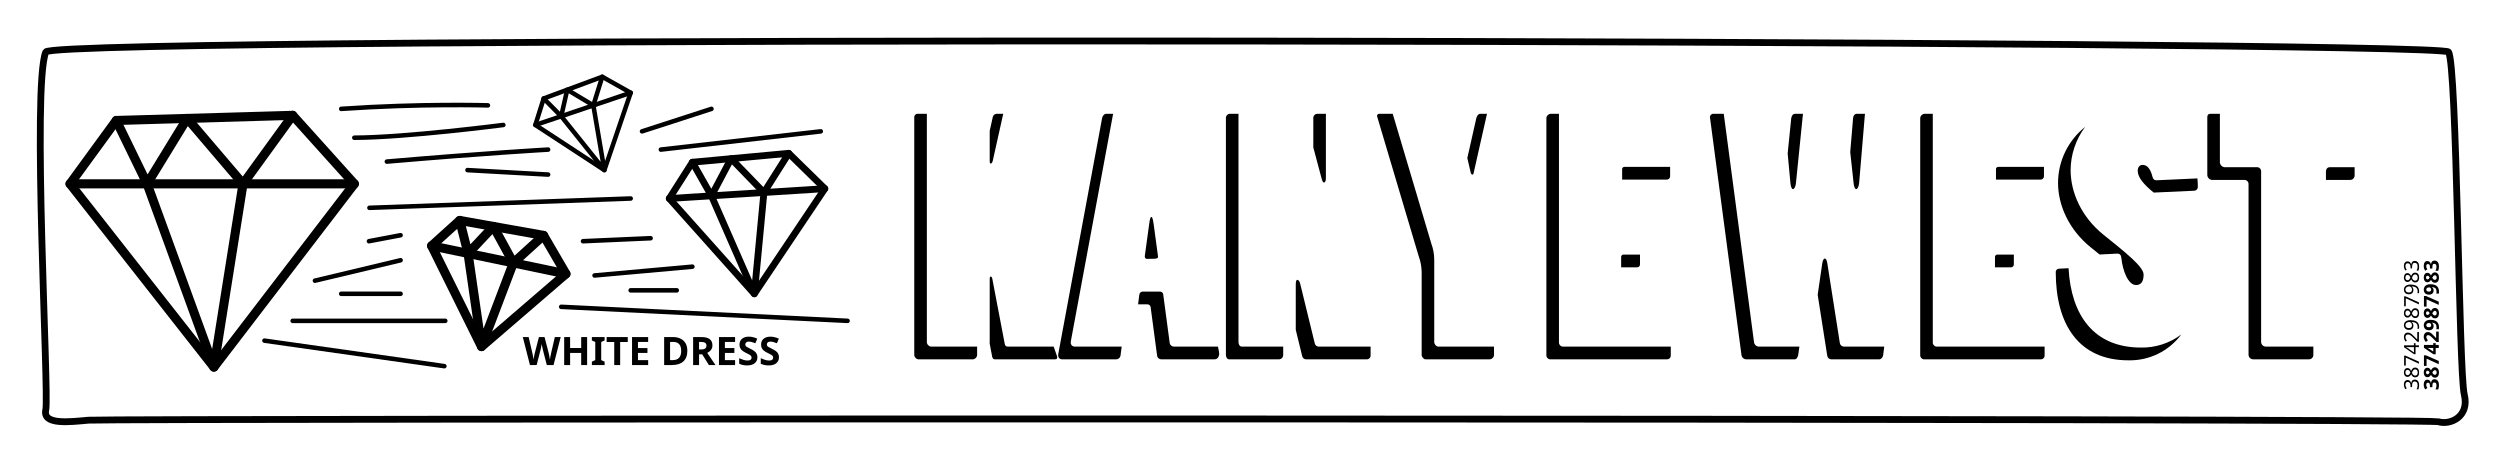
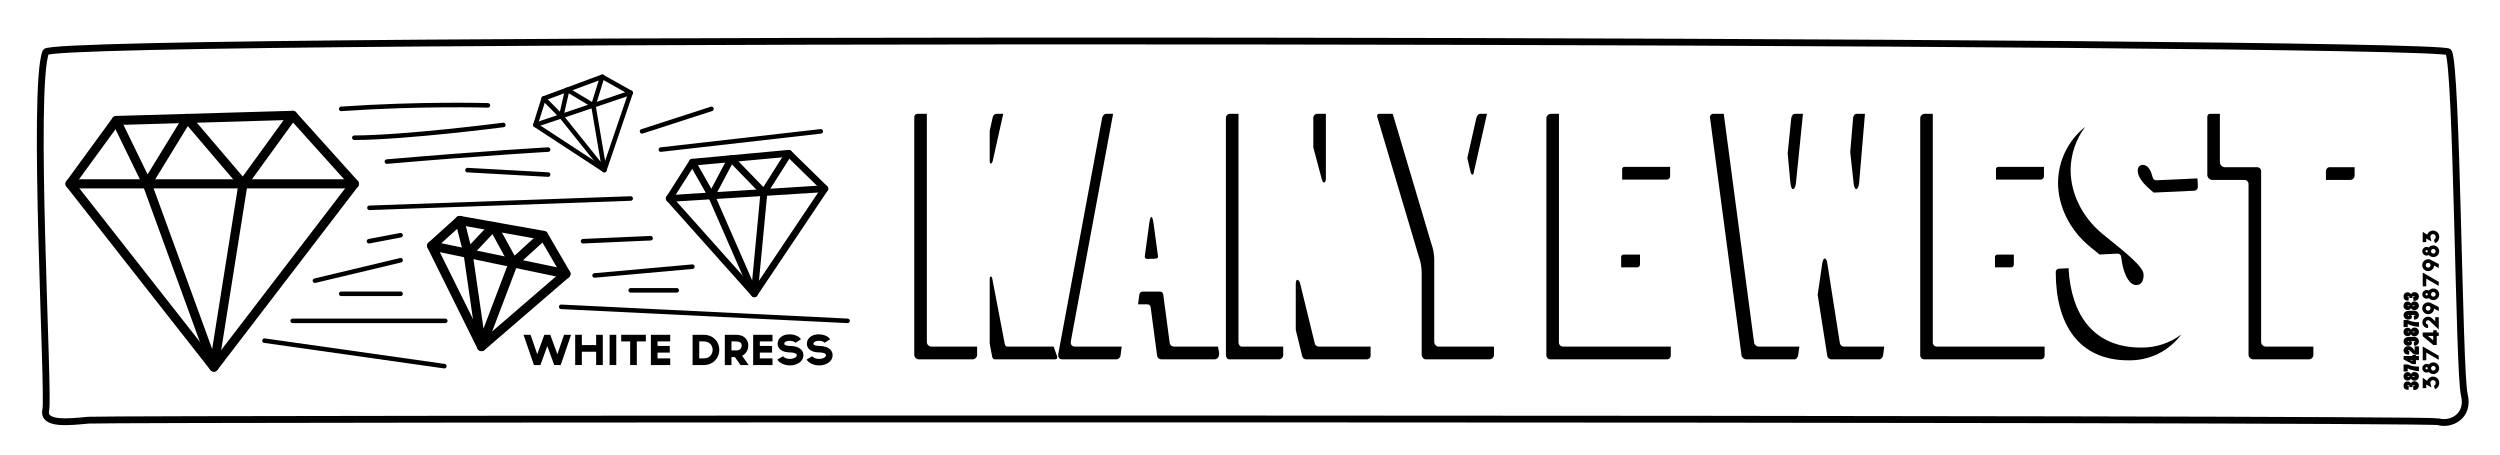
- <svg xmlns="http://www.w3.org/2000/svg" id="Logos" viewBox="0 0 1100 200">
+ <svg xmlns="http://www.w3.org/2000/svg" id="Logos" width="1100" height="200" viewBox="0 0 1100 200">
  <defs>
    <style>
      .cls-1, .cls-2, .cls-3 {
        fill: none;
        stroke: #000;
        stroke-linecap: round;
        stroke-linejoin: round;
      }

      .cls-1 {
        stroke-width: 4px;
      }

      .cls-2 {
        stroke-width: 2px;
      }

      .cls-3 {
        stroke-width: 3px;
-       }
- 
-       .cls-4, .cls-5 {
-         font-size: 9.128px;
-       }
- 
-       .cls-4 {
-         font-family: PoplarStd, Poplar Std;
-       }
- 
-       .cls-5, .cls-6 {
-         font-family: TYPOGRAPHPRO-ExtraBold, TYPOGRAPH PRO;
-         font-weight: 700;
-       }
- 
-       .cls-6 {
-         font-size: 17.229px;
      }
    </style>
  </defs>
  <g>
    <g>
      <polygon class="cls-1" points="51.166 53.01 30.821 80.891 94.117 161.518 155.906 80.891 128.779 50.75 51.166 53.01" />
      <line class="cls-1" x1="30.821" y1="80.891" x2="155.906" y2="80.891" />
      <polyline class="cls-1" points="128.779 50.75 106.927 80.891 82.369 52.101 64.729 80.891 51.166 53.01" />
      <polyline class="cls-1" points="64.729 80.891 94.117 161.518 106.927 80.891" />
    </g>
    <g>
      <polygon class="cls-1" points="202.28 96.998 189.919 108.164 211.874 152.496 249.015 120.496 239.171 103.581 202.28 96.998" />
      <line class="cls-1" x1="189.919" y1="108.164" x2="249.015" y2="120.496" />
      <polyline class="cls-1" points="239.171 103.581 225.875 115.667 217.111 99.644 205.939 111.507 202.28 96.998" />
      <polyline class="cls-1" points="205.939 111.507 211.874 152.496 225.875 115.667" />
    </g>
    <g>
      <polygon class="cls-2" points="239.225 43.333 235.563 54.985 265.919 74.844 277.499 40.812 264.989 33.781 239.225 43.333" />
      <line class="cls-2" x1="235.563" y1="54.985" x2="277.499" y2="40.812" />
      <polyline class="cls-2" points="264.989 33.781 261.078 46.362 249.583 39.492 246.931 51.143 239.225 43.333" />
      <polyline class="cls-2" points="246.931 51.143 265.919 74.844 261.078 46.362" />
    </g>
    <g>
      <polygon class="cls-3" points="304.647 71.382 294.479 87.342 331.905 129.271 362.926 83.014 347.039 67.459 304.647 71.382" />
      <line class="cls-3" x1="294.479" y1="87.342" x2="362.926" y2="83.014" />
      <polyline class="cls-3" points="347.039 67.459 336.124 84.709 321.69 69.805 313.034 86.169 304.647 71.382" />
      <polyline class="cls-3" points="313.034 86.169 331.905 129.271 336.124 84.709" />
    </g>
    <path class="cls-2" d="M150.139,47.9c35.154-2.424,64.541-1.537,64.541-1.537" />
    <path class="cls-2" d="M155.906,60.6c22.6-.058,65.563-5.618,65.563-5.618" />
    <path class="cls-2" d="M170.223,71.1c43.7-3.768,70.949-5.275,70.949-5.275" />
    <line class="cls-2" x1="162.556" y1="91.44" x2="277.499" y2="87.342" />
    <line class="cls-2" x1="205.697" y1="74.844" x2="241.172" y2="76.814" />
    <line class="cls-2" x1="116.365" y1="149.884" x2="195.518" y2="161.113" />
    <line class="cls-2" x1="128.779" y1="141.172" x2="195.914" y2="141.172" />
    <line class="cls-2" x1="138.575" y1="123.498" x2="176.251" y2="114.509" />
    <line class="cls-2" x1="150.139" y1="129.271" x2="176.251" y2="129.271" />
    <line class="cls-2" x1="162.346" y1="106.134" x2="176.251" y2="103.496" />
    <line class="cls-2" x1="290.782" y1="65.82" x2="361.136" y2="57.794" />
    <line class="cls-2" x1="282.497" y1="57.794" x2="313.034" y2="47.899" />
    <line class="cls-2" x1="256.531" y1="106.134" x2="286.265" y2="104.815" />
    <line class="cls-2" x1="261.61" y1="121.204" x2="304.647" y2="117.332" />
    <line class="cls-2" x1="246.931" y1="135.004" x2="372.92" y2="141.172" />
    <line class="cls-2" x1="277.499" y1="127.749" x2="297.766" y2="127.749" />
  </g>
  <path class="cls-3" d="M20.146,22.869c-6.166,15.388,1.513,150.705,0,157.487s10.519,5.274,18.82,4.521,1028.752-.882,1033.936.689,13.8-2.2,11.377-11.992-3.178-145.43-6.946-150.705S23.166,15.334,20.146,22.869Z" />
  <g>
    <g>
      <path d="M435.47,70.968c0,.576.144,1.009.432,1.009s.576-.289.865-1.009l4.655-20.89h-2.987a1.836,1.836,0,0,0-1.585,1.3l-1.38,6.194Z" />
      <path d="M463.609,152.5H443.248c-.576,0-1.008-.432-1.152-1.153l-5.474-28.664c-.144-.72-.432-1.009-.72-1.009s-.432.433-.432,1.153v27.8a1.482,1.482,0,0,1-.049.357l1.141,5.977c.144.72.577,1.152,1.153,1.152h26.5c.864,0,1.152-.576.864-1.441Z" />
      <path d="M409.542,152.5a2.078,2.078,0,0,1-1.728-2.161V50.078h-4.237a1.421,1.421,0,0,0-1.3,1.44V155.95a2.078,2.078,0,0,0,1.729,2.16h24.055a2.012,2.012,0,0,0,1.872-1.873V152.5Z" />
    </g>
    <g>
      <path d="M509.5,112.6l-1.872-13.828c-.288-2.016-.576-3.312-1.009-3.312s-.72,1.007-1.008,3.312l-1.872,13.685c-.144.719.144,1.44.864,1.44C509.215,113.893,509.647,113.893,509.5,112.6Z" />
      <path d="M535.911,152.5h-19.35a1.866,1.866,0,0,1-1.872-1.441l-2.881-21.606a1.4,1.4,0,0,0-1.44-1.153h-7.779a1.541,1.541,0,0,0-1.3,1.441l-.539,4.173h4.08a1.4,1.4,0,0,1,1.44,1.152l2.881,21.606a1.865,1.865,0,0,0,1.873,1.441h23.335c1.584,0,2.3-1.584,2.016-3.169Z" />
      <path d="M472.916,152.5c-1.3,0-2.016-1.008-1.728-2.45l18.58-99.969h-3.084c-.864,0-1.584,1.008-1.728,1.728l-19.3,103.855c-.288,1.441.432,2.449,1.729,2.449H491.15a1.964,1.964,0,0,0,1.872-1.584l.521-4.029Z" />
    </g>
    <g>
      <path d="M581.519,78.6c.289,1.152.721,1.729,1.009,1.729.432,0,.864-.577.864-1.872V50.078h-3.805a1.786,1.786,0,0,0-1.729,1.872V64.873Z" />
      <path d="M546.373,152.5c-.864,0-1.44-.865-1.44-2.017V50.078h-3.95A1.77,1.77,0,0,0,539.4,51.95V156.093c0,1.153.576,2.017,1.44,2.017h21.895a1.906,1.906,0,0,0,1.872-1.873V152.5Z" />
      <path d="M580.079,152.5a1.807,1.807,0,0,1-1.584-1.441l-6.338-25.928c-.288-1.44-.865-2.016-1.3-2.016s-.72.576-.72,2.016v20l2.821,11.539a1.806,1.806,0,0,0,1.584,1.441h26.936a1.677,1.677,0,0,0,1.585-1.873V152.5Z" />
    </g>
    <g>
      <path d="M647.055,75.721a1.518,1.518,0,0,0,.72,1.153c.288,0,.72-.432.72-1.153l5.782-25.643h-2.961c-.864,0-1.441.864-1.729,1.872l-3.966,17.589Z" />
      <path d="M632.794,152.5c-.864,0-1.584-1.008-1.728-1.729V114.181a21.016,21.016,0,0,0-1.3-7.057L612.8,50.078h-6a.9.9,0,0,0-.865,1.152l18.294,61.507a21.036,21.036,0,0,1,1.3,7.057v36.587c.144.721.864,1.729,1.729,1.729h28.088a2.039,2.039,0,0,0,2.017-1.873V152.5Z" />
    </g>
    <g>
      <path d="M721.6,116.337V112.02h-7.286a1.028,1.028,0,0,0-1.008,1.152v4.461h7.142A1.27,1.27,0,0,0,721.6,116.337Z" />
      <path d="M734.856,77.59V73.417H714.75a.984.984,0,0,0-1.008,1.008V79.03h19.53A1.48,1.48,0,0,0,734.856,77.59Z" />
      <path d="M687.526,152.5a1.771,1.771,0,0,1-1.584-1.873V50.078h-3.661a2.012,2.012,0,0,0-1.873,1.872V156.237a1.771,1.771,0,0,0,1.585,1.873H733.56a1.6,1.6,0,0,0,1.584-1.584V152.5Z" />
    </g>
    <g>
      <path d="M787.775,80.475c.144,1.584.576,2.736,1.152,2.736s1.152-1.152,1.3-2.736l3.078-30.4h-3.427c-1.008,0-1.44.72-1.728,1.872l-1.576,15.56Z" />
      <path d="M815.575,80.475c.144,1.584.576,2.736,1.152,2.736s1.153-1.152,1.3-2.736l2.554-30.4h-3.623c-.864,0-1.44.72-1.584,1.728L814.1,66.922Z" />
      <path d="M773.8,152.5a2.151,2.151,0,0,1-2.017-1.873L758.454,50.078h-4.445a1.486,1.486,0,0,0-1.585,1.872l13.828,104.287a2.151,2.151,0,0,0,2.017,1.873h21.318c.865,0,1.3-.721,1.585-1.729l.566-3.884Z" />
      <path d="M811.254,152.5a1.843,1.843,0,0,1-1.729-1.584l-5.473-34.86c-.144-1.3-.577-2.3-1.153-2.3s-1.008,1.152-1.152,2.449l-1.968,13.5,4.213,26.831a1.842,1.842,0,0,0,1.728,1.584h21.03c.865,0,1.729-.721,1.873-2.16l.445-3.453Z" />
    </g>
    <g>
      <path d="M899.342,77.59V73.417H879.236a.984.984,0,0,0-1.008,1.008V79.03h19.53A1.48,1.48,0,0,0,899.342,77.59Z" />
      <path d="M886.09,116.337V112.02H878.8a1.028,1.028,0,0,0-1.008,1.152v4.461h7.142A1.27,1.27,0,0,0,886.09,116.337Z" />
      <path d="M852.012,152.5a1.771,1.771,0,0,1-1.584-1.873V50.078h-3.661a2.012,2.012,0,0,0-1.873,1.872V156.237a1.771,1.771,0,0,0,1.584,1.873h51.568a1.6,1.6,0,0,0,1.584-1.584V152.5Z" />
    </g>
    <g>
      <path d="M947.077,77.739q-1.3-5.186-4.321-5.186c-1.441,0-2.161,1.153-2.161,2.592,0,2.948,2.778,6.134,7.036,9.592l17.679-.809a1.7,1.7,0,0,0,1.729-1.873c0-1.2-.065-2.384-.18-3.558l-18.053.826C947.941,79.323,947.365,78.891,947.077,77.739Z" />
      <path d="M942.036,152.928c-20.612,0-30.752-14.043-31.871-34.917l-3.912.2a1.531,1.531,0,0,0-1.729,1.441c0,23.047,10.083,38.891,31.978,38.891a28.162,28.162,0,0,0,23.269-11.381A28.62,28.62,0,0,1,942.036,152.928Z" />
      <path d="M919.937,108.847q2,1.614,3.892,3.139l7.835-.4c1.009,0,1.585.577,1.729,1.873.576,5.762,3.025,11.956,6.482,11.956,2.017,0,3.313-1.3,3.313-4.61,0-3.457-8.067-9.8-17.717-17.573s-14.4-18.581-14.4-28.376a32.02,32.02,0,0,1,6.421-19.043,31.579,31.579,0,0,0-11.954,24.656C905.533,90.266,910.286,101.069,919.937,108.847Z" />
    </g>
    <g>
      <path d="M1025.143,73.561c-1.008,0-1.728.721-1.728,2.017v3.6h10.6a1.969,1.969,0,0,0,2.017-2.016v-3.6Z" />
      <path d="M996.911,152.5a2.061,2.061,0,0,1-2.017-2.017V75.29a1.786,1.786,0,0,0-1.872-1.729h-14.4a2.3,2.3,0,0,1-1.873-2.017V50.078h-4.237c-.865,0-1.3.576-1.3,1.44v25.64a2.3,2.3,0,0,0,1.873,2.016h14.4a1.787,1.787,0,0,1,1.873,1.729v75.19a2.06,2.06,0,0,0,2.016,2.017h24.488a1.94,1.94,0,0,0,2.016-1.873V152.5Z" />
    </g>
  </g>
-   <text class="cls-4" transform="translate(1064.327 171.711) rotate(-90)">38742987983</text>
-   <text class="cls-5" transform="translate(1073.052 171.711) rotate(-90)">38742987983</text>
-   <text class="cls-6" transform="translate(230.033 160.615)">WHITE DRESS</text>
+   <g>
+     <path d="M1060.284,170.342c-.137,0-.137-.045-.137-.446,0-.22-.118-.366-.264-.366-.529,0-.584,0-.584.146s.046.146.457.146a.094.094,0,0,1,.091.1l-.064,1.515c0,.054-.027.072-.073.072-.676,0-2.136,0-2.136-1.834a1.7,1.7,0,0,1,1.771-1.843,1.585,1.585,0,0,1,1.424.767c.036.054.054.1.072.1s.037-.046.064-.119a1.459,1.459,0,0,1,1.387-.821,1.915,1.915,0,1,1,.019,3.823c-.393,0-.448,0-.448-.055l-.063-1.642c0-.045.027-.064.072-.064.529,0,.584,0,.584-.146,0-.072-.063-.146-.183-.146-.666,0-.811,0-.811.366,0,.4,0,.446-.1.446Z" />
+     <path d="M1059.354,163.743a1.55,1.55,0,0,1,1.423.767c.028.063.055.1.074.1s.045-.046.073-.119a1.515,1.515,0,0,1,1.423-.83,1.917,1.917,0,1,1,0,3.832,1.485,1.485,0,0,1-1.423-.739c-.056-.1-.083-.127-.092-.127s-.036.027-.082.118a1.484,1.484,0,0,1-1.451.675,1.678,1.678,0,0,1-1.725-1.834A1.708,1.708,0,0,1,1059.354,163.743Zm.127,1.689a.169.169,0,0,0-.172.154.157.157,0,0,0,.172.146h.567c.072,0,.109-.054.109-.146s-.037-.154-.109-.154Zm2.164,0a.171.171,0,0,0-.174.154.158.158,0,0,0,.174.146h.611a.153.153,0,1,0,0-.3Z" />
+     <path d="M1057.629,163.441c-.036,0-.055-.027-.055-.064V160.5c0-.082.028-.137.065-.137h1.742a.356.356,0,0,1,.174.045,10.028,10.028,0,0,0,4.7.859.078.078,0,0,1,.073.072v1.907c0,.055-.037.092-.109.092-.447,0-3.514-.411-4.7-1.241a.28.28,0,0,0-.1-.046c-.027,0-.027.046-.027.082v1.251c0,.027-.019.054-.065.054Z" />
+     <path d="M1063.059,158.467a.043.043,0,0,0-.046.046v1.642a.069.069,0,0,1-.064.064h-1.46a.348.348,0,0,1-.109-.028l-3.733-2.034a.136.136,0,0,1-.073-.1v-1.351a.079.079,0,0,1,.073-.073h3.641c.073,0,.147-.036.147-.164,0-.147.017-.265.1-.265h1.4c.065,0,.074.118.074.219s.054.21.119.21h1.131a.065.065,0,0,1,.064.073v1.7a.068.068,0,0,1-.064.064Zm-1.67.411c.046.018.046-.019.046-.357a.051.051,0,0,0-.046-.054h-.63c-.036,0-.055.018-.055.037s.019.036.055.055Z" />
+     <path d="M1062.438,152.452a.075.075,0,0,1,.083-.072h1.733c.046,0,.073.027.073.091v3.467c0,.037-.027.083-.064.083h-1.825a.54.54,0,0,1-.274-.092c-1.04-.675-1.7-1.9-2.464-1.9-.127,0-.209.036-.209.128,0,.128.265.237.538.237a.073.073,0,0,1,.074.073l-.065,1.415c-.009.109-.046.109-.41.109a1.848,1.848,0,0,1-2.054-1.8,1.9,1.9,0,0,1,2.027-1.88c1.368,0,1.979.758,2.737,1.844a.114.114,0,0,0,.063.036c.028,0,.037-.018.037-.054Z" />
+     <path d="M1062.019,148.217a2.06,2.06,0,0,1,2.308,1.907,1.907,1.907,0,0,1-2.1,1.98.075.075,0,0,1-.083-.064l-.064-1.579a.08.08,0,0,1,.082-.072l.447-.028a.12.12,0,0,0,.119-.119c0-.091-.054-.145-.173-.145h-1.524c-.073,0-.119.027-.119.054s.019.055.073.11a.866.866,0,0,1,.284.675c0,.675-.612,1.2-1.708,1.2a1.921,1.921,0,0,1-1.989-1.908c0-1.4,1.187-2.016,2.619-2.016Zm-2.145,2.162c.118,0,.183-.055.183-.146s-.065-.136-.183-.136h-.319a.141.141,0,0,0-.009.282Z" />
+     <path d="M1059.354,144.21a1.55,1.55,0,0,1,1.423.767c.028.063.055.1.074.1s.045-.046.073-.119a1.515,1.515,0,0,1,1.423-.83,1.917,1.917,0,1,1,0,3.832,1.485,1.485,0,0,1-1.423-.739c-.056-.1-.083-.127-.092-.127s-.036.027-.082.118a1.484,1.484,0,0,1-1.451.675,1.678,1.678,0,0,1-1.725-1.834A1.708,1.708,0,0,1,1059.354,144.21Zm.127,1.688a.169.169,0,0,0-.172.155.157.157,0,0,0,.172.146h.567c.072,0,.109-.054.109-.146s-.037-.155-.109-.155Zm2.164,0a.171.171,0,0,0-.174.155.158.158,0,0,0,.174.146h.611a.153.153,0,1,0,0-.3Z" />
+     <path d="M1057.629,143.907c-.036,0-.055-.027-.055-.064v-2.874c0-.082.028-.137.065-.137h1.742a.356.356,0,0,1,.174.045,10.044,10.044,0,0,0,4.7.858.079.079,0,0,1,.073.074v1.906c0,.055-.037.092-.109.092-.447,0-3.514-.411-4.7-1.242a.291.291,0,0,0-.1-.045c-.027,0-.027.045-.027.082v1.25c0,.028-.019.055-.065.055Z" />
+     <path d="M1062.019,136.716a2.06,2.06,0,0,1,2.308,1.907,1.907,1.907,0,0,1-2.1,1.98.075.075,0,0,1-.083-.064l-.064-1.579a.08.08,0,0,1,.082-.072l.447-.028a.12.12,0,0,0,.119-.119c0-.091-.054-.145-.173-.145h-1.524c-.073,0-.119.027-.119.054s.019.055.073.11a.866.866,0,0,1,.284.675c0,.675-.612,1.2-1.708,1.2a1.921,1.921,0,0,1-1.989-1.908c0-1.4,1.187-2.016,2.619-2.016Zm-2.145,2.162c.118,0,.183-.055.183-.146s-.065-.136-.183-.136h-.319a.141.141,0,0,0-.009.282Z" />
+     <path d="M1059.354,132.709a1.55,1.55,0,0,1,1.423.767c.028.063.055.1.074.1s.045-.046.073-.119a1.515,1.515,0,0,1,1.423-.83,1.917,1.917,0,1,1,0,3.832,1.485,1.485,0,0,1-1.423-.739c-.056-.1-.083-.127-.092-.127s-.036.027-.082.118a1.484,1.484,0,0,1-1.451.675,1.678,1.678,0,0,1-1.725-1.834A1.708,1.708,0,0,1,1059.354,132.709Zm.127,1.687a.17.17,0,0,0-.172.156.157.157,0,0,0,.172.146h.567c.072,0,.109-.054.109-.146s-.037-.156-.109-.156Zm2.164,0a.172.172,0,0,0-.174.156.158.158,0,0,0,.174.146h.611a.154.154,0,1,0,0-.3Z" />
+     <path d="M1060.284,131.128c-.137,0-.137-.045-.137-.446,0-.22-.118-.366-.264-.366-.529,0-.584,0-.584.146s.046.146.457.146a.1.1,0,0,1,.091.1l-.064,1.515c0,.054-.027.072-.073.072-.676,0-2.136,0-2.136-1.834a1.7,1.7,0,0,1,1.771-1.843,1.585,1.585,0,0,1,1.424.767c.036.054.054.1.072.1s.037-.046.064-.119a1.459,1.459,0,0,1,1.387-.821,1.915,1.915,0,1,1,.019,3.823c-.393,0-.448,0-.448-.055l-.063-1.642c0-.045.027-.064.072-.064.529,0,.584,0,.584-.146,0-.072-.063-.146-.183-.146-.666,0-.811,0-.811.366,0,.4,0,.446-.1.446Z" />
+   </g>
+   <g>
+     <path d="M1073.252,168.416a3.168,3.168,0,0,1-.5,1.779,2.5,2.5,0,0,1-1.351,1.033l-.493-1.47a1.041,1.041,0,0,0,.589-.48,1.679,1.679,0,0,0,.205-.862,1.169,1.169,0,0,0-.342-.826,1.149,1.149,0,0,0-.37-.251,1.109,1.109,0,0,0-.456-.092,1.128,1.128,0,0,0-.452.092,1.156,1.156,0,0,0-.374.251,1.177,1.177,0,0,0-.251.374,1.156,1.156,0,0,0-.092.452,1.128,1.128,0,0,0,.019.2c.013.068.03.144.055.229l.392,1.615-2.282-1.277v1.606h-1.552v-4.564l1.954,1.351.082-.22a2.744,2.744,0,0,1,.584-.867,2.691,2.691,0,0,1,.859-.574,2.657,2.657,0,0,1,1.058-.22,2.62,2.62,0,0,1,1.059.22,2.89,2.89,0,0,1,.867.574,2.694,2.694,0,0,1,.794,1.927Z" />
+     <path d="M1069.665,159.652a2.568,2.568,0,0,1,2.82.548,2.546,2.546,0,0,1,.758,1.825,2.576,2.576,0,0,1-.2,1,2.672,2.672,0,0,1-.557.821,2.538,2.538,0,0,1-2.82.548,2.49,2.49,0,0,1-.821-.548.832.832,0,0,1-.078-.086.967.967,0,0,0-.078-.087,1.784,1.784,0,0,1-.959.265,1.876,1.876,0,0,1-.743-.151,1.919,1.919,0,0,1-1.022-1.018,1.828,1.828,0,0,1-.152-.74,1.857,1.857,0,0,1,.152-.743,1.9,1.9,0,0,1,1.022-1.022,1.86,1.86,0,0,1,.743-.152,1.837,1.837,0,0,1,.507.07,1.786,1.786,0,0,1,.452.195.964.964,0,0,0,.078-.086.834.834,0,0,1,.078-.087A2.49,2.49,0,0,1,1069.665,159.652Zm-2.446,2.373a.48.48,0,0,0,.15.357.5.5,0,0,0,.36.145.5.5,0,0,0,.5-.5.5.5,0,0,0-.145-.36.476.476,0,0,0-.357-.15.512.512,0,0,0-.51.51Zm4.472,0a.972.972,0,0,0-.082-.4,1.021,1.021,0,0,0-.543-.543.991.991,0,0,0-.794,0,1.035,1.035,0,0,0-.324.219,1.018,1.018,0,0,0-.219.324.991.991,0,0,0,0,.794,1.03,1.03,0,0,0,.219.324,1.052,1.052,0,0,0,.324.219,1,1,0,0,0,.794,0,1.021,1.021,0,0,0,.543-.543A.975.975,0,0,0,1071.691,162.025Z" />
+     <path d="M1073.052,156.531v1.789l-5.5-3.176v3.368h-1.552V152.46Z" />
+     <path d="M1065.986,147.924v-1.653h4.628v-.949h1.552v.949h.886v1.552h-.886v3.98h-1.506Zm4.628-.1H1068.3l2.318,1.926Z" />
+     <path d="M1073.052,139.571v5.4l-1.306-1.233q-1.178-1.1-1.821-1.711t-.762-.716a.2.2,0,0,0-.027-.024.12.12,0,0,1-.028-.022,1.568,1.568,0,0,0-.123-.11,1.471,1.471,0,0,0-.173-.123,1.07,1.07,0,0,0-.21-.1.73.73,0,0,0-.251-.041.9.9,0,0,0-.374.077.986.986,0,0,0-.3.206.956.956,0,0,0-.2.306.931.931,0,0,0-.077.379.956.956,0,0,0,.195.588.923.923,0,0,0,.516.342,1.127,1.127,0,0,0,.247.028v1.551a2.546,2.546,0,0,1-.639-.082,2.492,2.492,0,0,1-1.734-1.606,2.457,2.457,0,0,1-.138-.821,2.452,2.452,0,0,1,.73-1.781,2.5,2.5,0,0,1,.8-.539,2.4,2.4,0,0,1,.977-.2h.008a2.122,2.122,0,0,1,.654.1,2.857,2.857,0,0,1,.524.223,2.58,2.58,0,0,1,.384.256c.1.085.183.153.237.2l.028.028.027.018.009.019a1.744,1.744,0,0,1,.141.128l.287.273.393.37c.146.137.3.279.457.424v-1.8Z" />
+     <path d="M1069.51,133.282a.761.761,0,0,1,.164.082l3.378,1.744v1.752L1071,135.793a2.651,2.651,0,0,1-.2.867,2.585,2.585,0,0,1-1.388,1.387,2.616,2.616,0,0,1-1.022.2,2.728,2.728,0,0,1-.52-.05,2.513,2.513,0,0,1-.493-.151,2.714,2.714,0,0,1-.443-.237,2.526,2.526,0,0,1-.388-.32,2.571,2.571,0,0,1-.319-.387,2.8,2.8,0,0,1-.238-.443,2.648,2.648,0,0,1-.21-1.022,2.583,2.583,0,0,1,.21-1.014,2.592,2.592,0,0,1,1.388-1.388,2.593,2.593,0,0,1,2.127.037Zm-.064,2.356a1.043,1.043,0,0,0-.5-.905l-.119-.063a1.176,1.176,0,0,0-.438-.092,1.022,1.022,0,0,0-.41.083,1.072,1.072,0,0,0-.338.228,1.059,1.059,0,0,0-.229.338,1.069,1.069,0,0,0,0,.821,1.075,1.075,0,0,0,.567.566,1.069,1.069,0,0,0,.821,0,1.067,1.067,0,0,0,.338-.228,1.053,1.053,0,0,0,.227-.338A1.009,1.009,0,0,0,1069.446,135.638Z" />
+     <path d="M1069.665,127.13a2.568,2.568,0,0,1,2.82.548,2.546,2.546,0,0,1,.758,1.825,2.567,2.567,0,0,1-.2,1,2.66,2.66,0,0,1-.557.821,2.538,2.538,0,0,1-2.82.548,2.475,2.475,0,0,1-.821-.548.74.74,0,0,1-.078-.086,1.126,1.126,0,0,0-.078-.087,1.784,1.784,0,0,1-.959.265,1.893,1.893,0,0,1-.743-.15,1.961,1.961,0,0,1-.612-.411,1.929,1.929,0,0,1-.41-.608,1.82,1.82,0,0,1-.152-.739,1.85,1.85,0,0,1,.152-.743,1.918,1.918,0,0,1,.41-.613,1.958,1.958,0,0,1,.612-.41,1.876,1.876,0,0,1,.743-.151,1.837,1.837,0,0,1,.507.069,1.789,1.789,0,0,1,.452.2,1.126,1.126,0,0,0,.078-.086.744.744,0,0,1,.078-.087A2.475,2.475,0,0,1,1069.665,127.13Zm-2.446,2.373a.476.476,0,0,0,.15.356.5.5,0,0,0,.36.146.5.5,0,0,0,.5-.5.494.494,0,0,0-.145-.36.477.477,0,0,0-.357-.151.514.514,0,0,0-.51.511Zm4.472,0a.973.973,0,0,0-.082-.4,1.021,1.021,0,0,0-.543-.543.991.991,0,0,0-.794,0,1.035,1.035,0,0,0-.324.219,1.018,1.018,0,0,0-.219.324.991.991,0,0,0,0,.794,1.034,1.034,0,0,0,.219.325,1.05,1.05,0,0,0,.324.218,1,1,0,0,0,.794,0,1.012,1.012,0,0,0,.543-.543A.97.97,0,0,0,1071.691,129.5Z" />
+     <path d="M1073.052,124.009V125.8l-5.5-3.177v3.368h-1.552v-6.051Z" />
+     <path d="M1069.51,114.332a.761.761,0,0,1,.164.082l3.378,1.744v1.752L1071,116.843a2.657,2.657,0,0,1-.2.867,2.585,2.585,0,0,1-1.388,1.387,2.635,2.635,0,0,1-1.022.2,2.728,2.728,0,0,1-.52-.05,2.513,2.513,0,0,1-.493-.151,2.643,2.643,0,0,1-.443-.238,2.462,2.462,0,0,1-.388-.319,2.529,2.529,0,0,1-.319-.388,2.743,2.743,0,0,1-.238-.442,2.648,2.648,0,0,1-.21-1.022,2.583,2.583,0,0,1,.21-1.014,2.592,2.592,0,0,1,1.388-1.388,2.593,2.593,0,0,1,2.127.037Zm-.064,2.356a1.043,1.043,0,0,0-.5-.905l-.119-.063a1.176,1.176,0,0,0-.438-.092,1.022,1.022,0,0,0-.41.083,1.086,1.086,0,0,0-.338.227,1.07,1.07,0,0,0-.229.338,1.071,1.071,0,0,0,0,.822,1.059,1.059,0,0,0,.229.338,1.072,1.072,0,0,0,.338.228,1.069,1.069,0,0,0,.821,0,1.084,1.084,0,0,0,.338-.228,1.053,1.053,0,0,0,.227-.338A1.009,1.009,0,0,0,1069.446,116.688Z" />
+     <path d="M1069.665,108.181a2.568,2.568,0,0,1,2.82.548,2.66,2.66,0,0,1,.557.821,2.687,2.687,0,0,1,.2,1,2.567,2.567,0,0,1-.2,1,2.66,2.66,0,0,1-.557.821,2.538,2.538,0,0,1-2.82.548,2.49,2.49,0,0,1-.821-.548.74.74,0,0,1-.078-.086,1.126,1.126,0,0,0-.078-.087,1.784,1.784,0,0,1-.959.265,1.893,1.893,0,0,1-.743-.15,1.946,1.946,0,0,1-.612-.412,1.924,1.924,0,0,1-.41-.607,1.827,1.827,0,0,1-.152-.739,1.85,1.85,0,0,1,.152-.743,1.918,1.918,0,0,1,.41-.613,1.941,1.941,0,0,1,.612-.41,1.876,1.876,0,0,1,.743-.151,1.837,1.837,0,0,1,.507.069,1.786,1.786,0,0,1,.452.195.843.843,0,0,0,.078-.086.832.832,0,0,1,.078-.086A2.475,2.475,0,0,1,1069.665,108.181Zm-2.446,2.373a.479.479,0,0,0,.15.356.5.5,0,0,0,.36.146.5.5,0,0,0,.5-.5.5.5,0,0,0-.145-.361.48.48,0,0,0-.357-.15.512.512,0,0,0-.51.511Zm4.472,0a.973.973,0,0,0-.082-.4,1.021,1.021,0,0,0-.543-.543.991.991,0,0,0-.794,0,1.035,1.035,0,0,0-.324.219,1.018,1.018,0,0,0-.219.324.991.991,0,0,0,0,.794,1.018,1.018,0,0,0,.219.324,1.052,1.052,0,0,0,.324.219,1,1,0,0,0,.794,0,1.069,1.069,0,0,0,.325-.219,1.05,1.05,0,0,0,.218-.324A.973.973,0,0,0,1071.691,110.554Z" />
+     <path d="M1073.252,104.164a3.168,3.168,0,0,1-.5,1.779,2.5,2.5,0,0,1-1.351,1.033l-.493-1.47a1.041,1.041,0,0,0,.589-.48,1.679,1.679,0,0,0,.205-.862,1.169,1.169,0,0,0-.342-.826,1.149,1.149,0,0,0-.37-.251,1.109,1.109,0,0,0-.456-.092,1.128,1.128,0,0,0-.452.092,1.156,1.156,0,0,0-.374.251,1.177,1.177,0,0,0-.251.374,1.156,1.156,0,0,0-.092.452,1.128,1.128,0,0,0,.019.2c.013.068.03.144.055.229l.392,1.615-2.282-1.277v1.606h-1.552v-4.564l1.954,1.351.082-.22a2.744,2.744,0,0,1,.584-.867,2.691,2.691,0,0,1,.859-.574,2.657,2.657,0,0,1,1.058-.22,2.62,2.62,0,0,1,1.059.22,2.89,2.89,0,0,1,.867.574,2.694,2.694,0,0,1,.794,1.927Z" />
+   </g>
+   <g>
+     <path d="M251.276,147.3l-4.565,13.318h-2.86l-3.033-8.356-3.032,8.356h-2.86L230.343,147.3h3.1l2.946,8.563,3.119-8.563h2.619l3.118,8.563,2.946-8.563Z" />
+     <path d="M265.232,147.3v13.318H262.3v-5.858h-6.289v5.858h-2.929V147.3h2.929v4.531H262.3V147.3Z" />
+     <path d="M268.23,160.615V147.3h2.929v13.318Z" />
+     <path d="M284.167,150.226h-3.962v10.389h-2.93V150.226H273.33V147.3h10.837Z" />
+     <path d="M289.319,150.226v1.981h5.392v2.93h-5.392v2.55H294.9v2.928H286.39V147.3H294.9v2.929Z" />
+     <path d="M309.7,160.615h-4.962V147.3H309.7a7.218,7.218,0,0,1,2.662.491,6.412,6.412,0,0,1,3.626,3.558,6.643,6.643,0,0,1,.5,2.567,6.951,6.951,0,0,1-.474,2.567,6.315,6.315,0,0,1-1.387,2.136,5.351,5.351,0,0,1-1,.845,7.026,7.026,0,0,1-3.928,1.154Zm-2.034-2.928H309.7a4.276,4.276,0,0,0,1.559-.277,3.451,3.451,0,0,0,2.016-1.972,4.015,4.015,0,0,0,.284-1.525,3.8,3.8,0,0,0-.284-1.474,3.417,3.417,0,0,0-.8-1.17,3.7,3.7,0,0,0-1.224-.767,4.226,4.226,0,0,0-1.55-.276h-2.034Z" />
+     <path d="M329.394,160.615H325.81l-2.447-3.5h-1.516v3.5h-2.929V147.3h4.911a7.162,7.162,0,0,1,2.076.284,4.531,4.531,0,0,1,2.378,1.551,3.886,3.886,0,0,1,.525.836,4.745,4.745,0,0,1,.448,2.05,5.347,5.347,0,0,1-.379,2,4.631,4.631,0,0,1-1.085,1.619,4.531,4.531,0,0,1-1.258.9Zm-7.547-6.427h2a2.453,2.453,0,0,0,1.895-.637,2.075,2.075,0,0,0,.586-1.533q0-1.792-2.5-1.792h-1.982Z" />
+     <path d="M334.322,150.226v1.981h5.392v2.93h-5.392v2.55H339.9v2.928h-8.511V147.3H339.9v2.929Z" />
+     <path d="M347.674,160.787h-.241a8.522,8.522,0,0,1-3.119-.688,6.383,6.383,0,0,1-1.361-.845,3.857,3.857,0,0,1-.913-1.051l2.5-1.447a1.429,1.429,0,0,0,.4.413,3.657,3.657,0,0,0,.672.38,4.586,4.586,0,0,0,.853.275,4.35,4.35,0,0,0,.948.1h.086a3.641,3.641,0,0,0,.956-.07,4.532,4.532,0,0,0,1.111-.361,1.523,1.523,0,0,0,1.034-1.154.657.657,0,0,0-.034-.32.719.719,0,0,0-.138-.2,1.922,1.922,0,0,0-.948-.516,6.483,6.483,0,0,0-1.86-.242c-.2,0-.474-.011-.836-.034a7.893,7.893,0,0,1-1.181-.173,5.128,5.128,0,0,1-2.515-1.292,3.192,3.192,0,0,1-.9-2.549V151a4.021,4.021,0,0,1,.336-1.361,3.317,3.317,0,0,1,.819-1.119,4.911,4.911,0,0,1,2.256-1.19,7.692,7.692,0,0,1,3.757.018,6.081,6.081,0,0,1,1.852.757,4.211,4.211,0,0,1,1.232,1.155L350,150.812a1.464,1.464,0,0,0-.431-.362,3.03,3.03,0,0,0-.913-.345,5.412,5.412,0,0,0-1.189-.146,3.982,3.982,0,0,0-1.119.129,2.322,2.322,0,0,0-.7.259,1.459,1.459,0,0,0-.379.318.818.818,0,0,0-.164.311,1.039,1.039,0,0,0-.034.214.715.715,0,0,0,.043.285.484.484,0,0,0,.094.146,2.006,2.006,0,0,0,.931.423,6.27,6.27,0,0,0,1.482.163,8.921,8.921,0,0,1,2.92.439,4.959,4.959,0,0,1,2.041,1.267,3.623,3.623,0,0,1,.742,1.232,3.239,3.239,0,0,1,.154,1.456,3.834,3.834,0,0,1-.775,2.007,4.972,4.972,0,0,1-1.843,1.455,7.669,7.669,0,0,1-3.188.724Z" />
+     <path d="M360.527,160.787h-.241a8.522,8.522,0,0,1-3.119-.688,6.383,6.383,0,0,1-1.361-.845,3.874,3.874,0,0,1-.913-1.051l2.5-1.447a1.429,1.429,0,0,0,.4.413,3.657,3.657,0,0,0,.672.38,4.586,4.586,0,0,0,.853.275,4.35,4.35,0,0,0,.948.1h.086a3.641,3.641,0,0,0,.956-.07,4.532,4.532,0,0,0,1.111-.361,1.523,1.523,0,0,0,1.034-1.154.657.657,0,0,0-.034-.32.719.719,0,0,0-.138-.2,1.922,1.922,0,0,0-.948-.516,6.483,6.483,0,0,0-1.86-.242c-.2,0-.474-.011-.836-.034a7.893,7.893,0,0,1-1.181-.173,5.128,5.128,0,0,1-2.515-1.292,3.192,3.192,0,0,1-.9-2.549V151a4.045,4.045,0,0,1,.336-1.361,3.317,3.317,0,0,1,.819-1.119,4.911,4.911,0,0,1,2.256-1.19,7.692,7.692,0,0,1,3.757.018,6.081,6.081,0,0,1,1.852.757,4.211,4.211,0,0,1,1.232,1.155l-2.447,1.551a1.464,1.464,0,0,0-.431-.362,3.03,3.03,0,0,0-.913-.345,5.412,5.412,0,0,0-1.189-.146,3.982,3.982,0,0,0-1.119.129,2.322,2.322,0,0,0-.7.259,1.459,1.459,0,0,0-.379.318.818.818,0,0,0-.164.311,1.039,1.039,0,0,0-.034.214.715.715,0,0,0,.043.285.484.484,0,0,0,.094.146,2.006,2.006,0,0,0,.931.423,6.27,6.27,0,0,0,1.482.163,8.921,8.921,0,0,1,2.92.439,4.969,4.969,0,0,1,2.042,1.267,3.62,3.62,0,0,1,.741,1.232,3.239,3.239,0,0,1,.154,1.456,3.834,3.834,0,0,1-.775,2.007,4.972,4.972,0,0,1-1.843,1.455,7.669,7.669,0,0,1-3.188.724Z" />
+   </g>
</svg>
